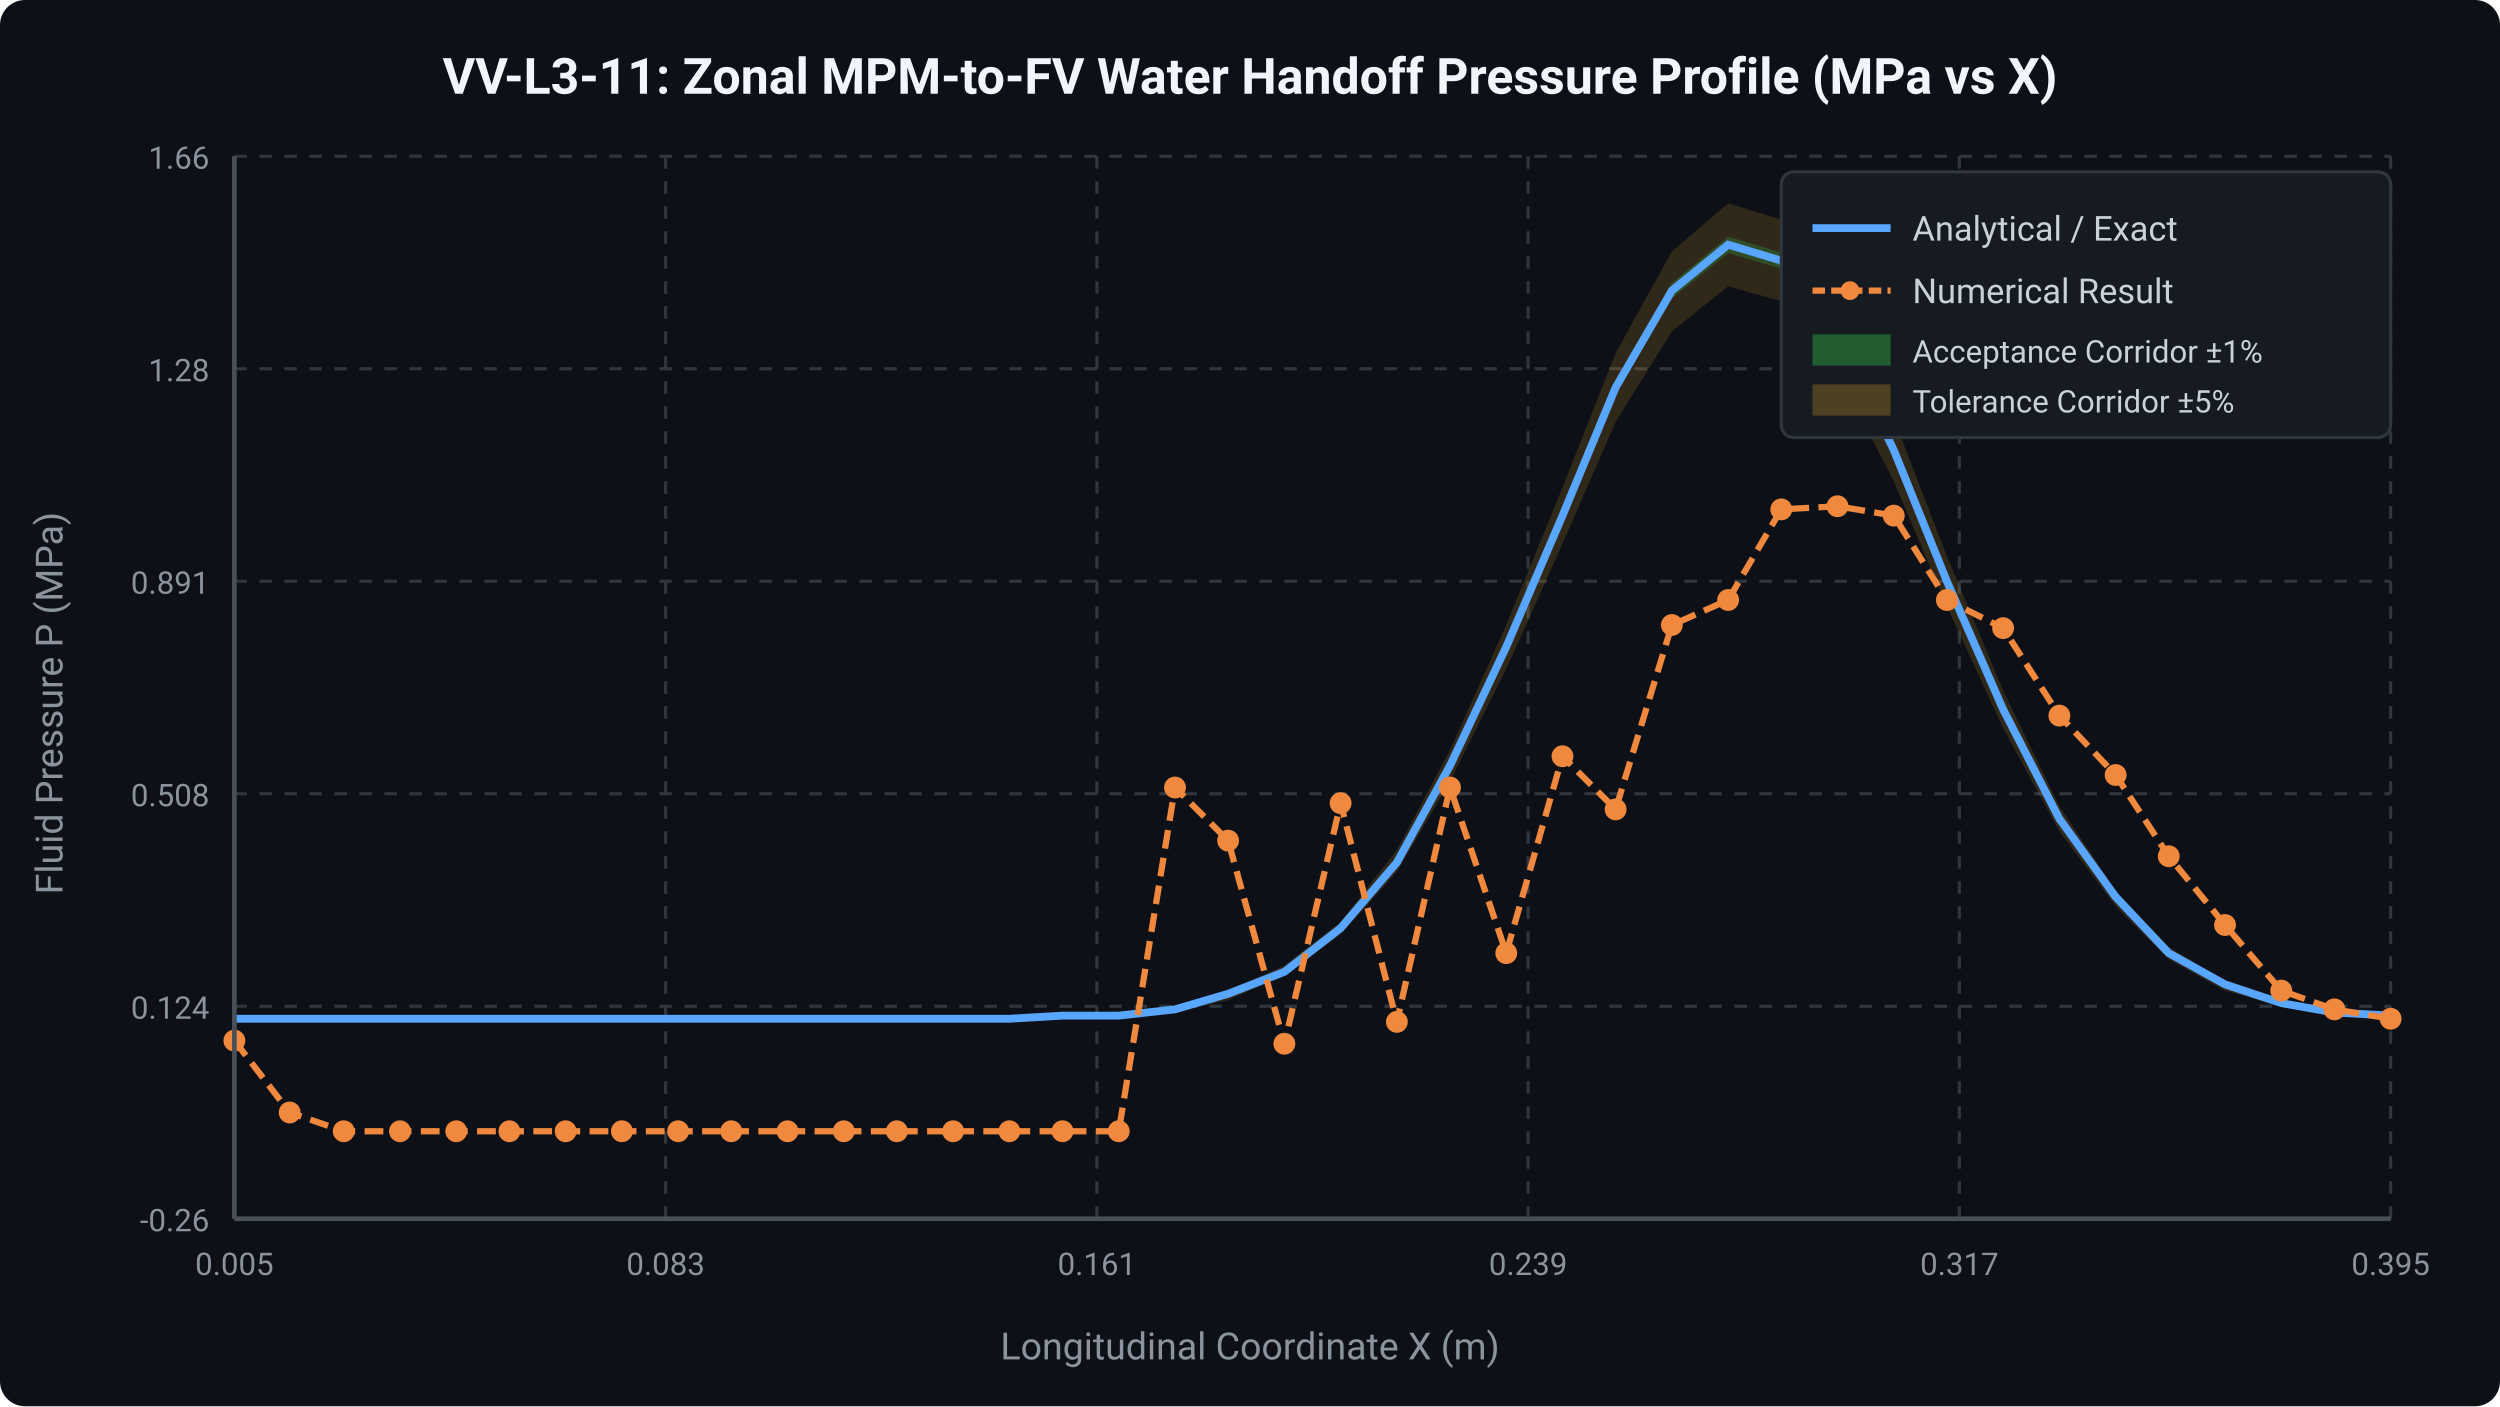
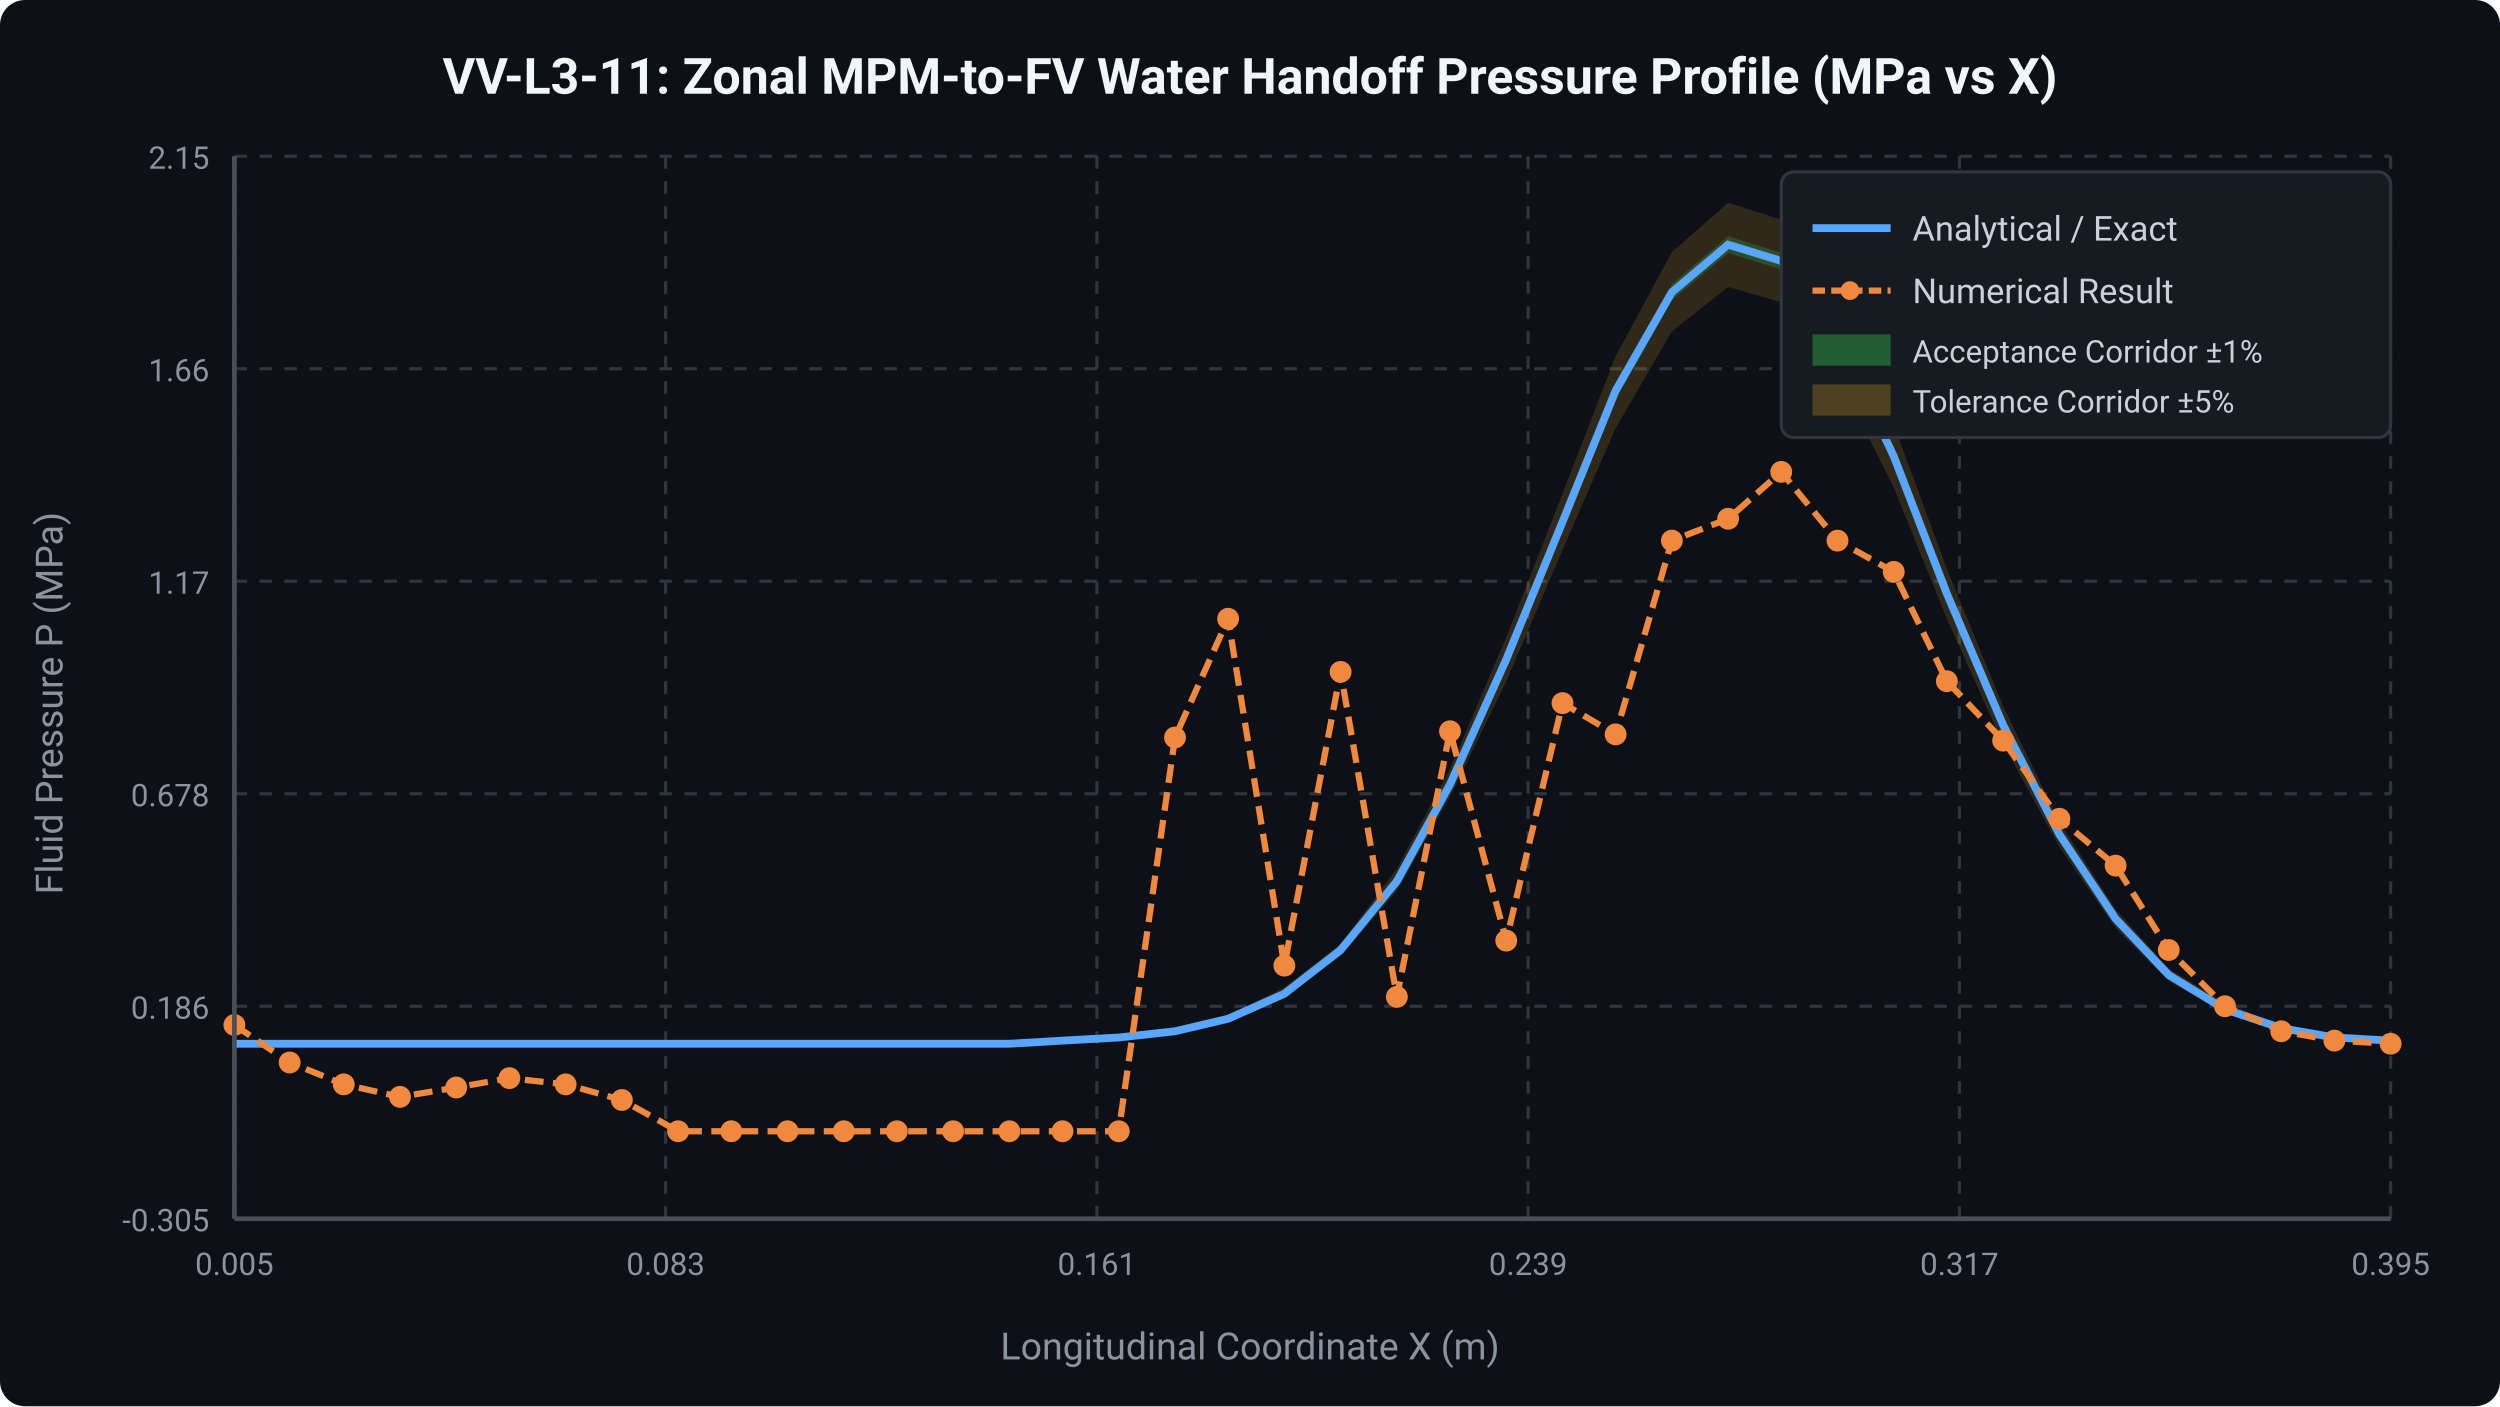
<svg xmlns="http://www.w3.org/2000/svg" viewBox="0 0 800 450" width="800" height="450">
  <style>
    text { font-family: -apple-system, BlinkMacSystemFont, 'Segoe UI', Roboto, Helvetica, Arial, sans-serif; fill: #c9d1d9; }
    .title { font-size: 16px; font-weight: 600; fill: #f0f6fc; }
    .axis-label { font-size: 12px; fill: #8b949e; }
    .tick { font-size: 10px; fill: #8b949e; }
    .grid { stroke: #30363d; stroke-width: 1; stroke-dasharray: 4,4; }
    .axis-line { stroke: #484f58; stroke-width: 1.5; }
    .exact-curve { fill: none; stroke: #58a6ff; stroke-width: 2.5; }
    .num-curve { fill: none; stroke: #f0883e; stroke-width: 2.0; stroke-dasharray: 6,3; }
    .corridor-yellow { fill: rgba(210, 153, 34, 0.18); }
    .corridor-green { fill: rgba(46, 160, 67, 0.30); }
  </style>
  <rect width="800" height="450" fill="#0d1117" rx="8" />
  <text x="400" y="30" text-anchor="middle" class="title">VV-L3-11: Zonal MPM-to-FV Water Handoff Pressure Profile (MPa vs X)</text>
  <line x1="75" y1="390" x2="765" y2="390" class="grid" />
-   <text x="67" y="394" text-anchor="end" class="tick">-0.26</text>
+   <text x="67" y="394" text-anchor="end" class="tick">-0.305</text>
  <line x1="75" y1="322" x2="765" y2="322" class="grid" />
-   <text x="67" y="326" text-anchor="end" class="tick">0.124</text>
+   <text x="67" y="326" text-anchor="end" class="tick">0.186</text>
  <line x1="75" y1="254" x2="765" y2="254" class="grid" />
-   <text x="67" y="258" text-anchor="end" class="tick">0.508</text>
+   <text x="67" y="258" text-anchor="end" class="tick">0.678</text>
  <line x1="75" y1="186" x2="765" y2="186" class="grid" />
-   <text x="67" y="190" text-anchor="end" class="tick">0.891</text>
+   <text x="67" y="190" text-anchor="end" class="tick">1.17</text>
  <line x1="75" y1="118" x2="765" y2="118" class="grid" />
-   <text x="67" y="122" text-anchor="end" class="tick">1.28</text>
+   <text x="67" y="122" text-anchor="end" class="tick">1.66</text>
  <line x1="75" y1="50" x2="765" y2="50" class="grid" />
-   <text x="67" y="54" text-anchor="end" class="tick">1.66</text>
+   <text x="67" y="54" text-anchor="end" class="tick">2.15</text>
  <line x1="75" y1="50" x2="75" y2="390" class="grid" />
  <text x="75" y="408" text-anchor="middle" class="tick">0.005</text>
  <line x1="213" y1="50" x2="213" y2="390" class="grid" />
  <text x="213" y="408" text-anchor="middle" class="tick">0.083</text>
  <line x1="351" y1="50" x2="351" y2="390" class="grid" />
  <text x="351" y="408" text-anchor="middle" class="tick">0.161</text>
  <line x1="489" y1="50" x2="489" y2="390" class="grid" />
  <text x="489" y="408" text-anchor="middle" class="tick">0.239</text>
  <line x1="627" y1="50" x2="627" y2="390" class="grid" />
  <text x="627" y="408" text-anchor="middle" class="tick">0.317</text>
  <line x1="765" y1="50" x2="765" y2="390" class="grid" />
  <text x="765" y="408" text-anchor="middle" class="tick">0.395</text>
-   <path class="corridor-yellow" d="M 75 325 L 92.7 325 L 110 325 L 128 325 L 146 325 L 163 325 L 181 325 L 199 325 L 217 325 L 234 325 L 252 325 L 270 325 L 287 325 L 305 325 L 323 325 L 340 325 L 358 324 L 376 322 L 393 317 L 411 309 L 429 295 L 447 272 L 464 240 L 482 200 L 500 156 L 517 113 L 535 80.5 L 553 65.1 L 570 70.3 L 588 95.1 L 606 134 L 623 178 L 641 221 L 659 258 L 677 285 L 694 303 L 712 314 L 730 320 L 747 323 L 765 324 L 765 326 L 747 325 L 730 322 L 712 317 L 694 307 L 677 290 L 659 266 L 641 233 L 623 194 L 606 154 L 588 119 L 570 96.4 L 553 91.6 L 535 106 L 517 135 L 500 174 L 482 214 L 464 250 L 447 279 L 429 299 L 411 312 L 393 320 L 376 324 L 358 326 L 340 326 L 323 327 L 305 327 L 287 327 L 270 327 L 252 327 L 234 327 L 217 327 L 199 327 L 181 327 L 163 327 L 146 327 L 128 327 L 110 327 L 92.7 327 L 75 327 Z" />
-   <path class="corridor-green" d="M 75 326 L 92.7 326 L 110 326 L 128 326 L 146 326 L 163 326 L 181 326 L 199 326 L 217 326 L 234 326 L 252 326 L 270 326 L 287 326 L 305 326 L 323 326 L 340 325 L 358 324 L 376 322 L 393 318 L 411 310 L 429 296 L 447 275 L 464 244 L 482 206 L 500 163 L 517 122 L 535 90.5 L 553 75.7 L 570 80.8 L 588 105 L 606 142 L 623 185 L 641 226 L 659 261 L 677 287 L 694 304 L 712 315 L 730 321 L 747 324 L 765 325 L 765 325 L 747 324 L 730 321 L 712 315 L 694 305 L 677 288 L 659 262 L 641 228 L 623 188 L 606 146 L 588 109 L 570 86 L 553 81 L 535 95.5 L 517 126 L 500 166 L 482 208 L 464 246 L 447 276 L 429 297 L 411 311 L 393 319 L 376 323 L 358 325 L 340 326 L 323 326 L 305 326 L 287 326 L 270 326 L 252 326 L 234 326 L 217 326 L 199 326 L 181 326 L 163 326 L 146 326 L 128 326 L 110 326 L 92.7 326 L 75 326 Z" />
-   <path class="exact-curve" d="M 75 326 L 92.7 326 L 110 326 L 128 326 L 146 326 L 163 326 L 181 326 L 199 326 L 217 326 L 234 326 L 252 326 L 270 326 L 287 326 L 305 326 L 323 326 L 340 325 L 358 325 L 376 323 L 393 318 L 411 311 L 429 297 L 447 276 L 464 245 L 482 207 L 500 165 L 517 124 L 535 93 L 553 78.3 L 570 83.4 L 588 107 L 606 144 L 623 186 L 641 227 L 659 262 L 677 287 L 694 305 L 712 315 L 730 321 L 747 324 L 765 325 " />
-   <path class="num-curve" d="M 75 333 L 92.7 356 L 110 362 L 128 362 L 146 362 L 163 362 L 181 362 L 199 362 L 217 362 L 234 362 L 252 362 L 270 362 L 287 362 L 305 362 L 323 362 L 340 362 L 358 362 L 376 252 L 393 269 L 411 334 L 429 257 L 447 327 L 464 252 L 482 305 L 500 242 L 517 259 L 535 200 L 553 192 L 570 163 L 588 162 L 606 165 L 623 192 L 641 201 L 659 229 L 677 248 L 694 274 L 712 296 L 730 317 L 747 323 L 765 326 " />
-   <circle cx="75" cy="333" r="3.5" fill="#f0883e" />
-   <circle cx="92.7" cy="356" r="3.5" fill="#f0883e" />
-   <circle cx="110" cy="362" r="3.5" fill="#f0883e" />
-   <circle cx="128" cy="362" r="3.5" fill="#f0883e" />
-   <circle cx="146" cy="362" r="3.5" fill="#f0883e" />
-   <circle cx="163" cy="362" r="3.5" fill="#f0883e" />
-   <circle cx="181" cy="362" r="3.5" fill="#f0883e" />
-   <circle cx="199" cy="362" r="3.5" fill="#f0883e" />
+   <path class="corridor-yellow" d="M 75 333 L 92.7 333 L 110 333 L 128 333 L 146 333 L 163 333 L 181 333 L 199 333 L 217 333 L 234 333 L 252 333 L 270 333 L 287 333 L 305 333 L 323 333 L 340 332 L 358 332 L 376 329 L 393 325 L 411 316 L 429 302 L 447 278 L 464 246 L 482 204 L 500 158 L 517 114 L 535 80.7 L 553 64.9 L 570 70.3 L 588 95.8 L 606 136 L 623 182 L 641 226 L 659 263 L 677 291 L 694 310 L 712 321 L 730 328 L 747 331 L 765 332 L 765 334 L 747 332 L 730 329 L 712 324 L 694 314 L 677 297 L 659 271 L 641 238 L 623 198 L 606 156 L 588 120 L 570 96.7 L 553 91.8 L 535 106 L 517 137 L 500 176 L 482 218 L 464 255 L 447 285 L 429 306 L 411 319 L 393 327 L 376 331 L 358 333 L 340 334 L 323 334 L 305 334 L 287 334 L 270 334 L 252 334 L 234 334 L 217 334 L 199 334 L 181 334 L 163 334 L 146 334 L 128 334 L 110 334 L 92.7 334 L 75 334 Z" />
+   <path class="corridor-green" d="M 75 334 L 92.7 334 L 110 334 L 128 334 L 146 334 L 163 334 L 181 334 L 199 334 L 217 334 L 234 334 L 252 334 L 270 334 L 287 334 L 305 334 L 323 333 L 340 333 L 358 332 L 376 330 L 393 326 L 411 318 L 429 303 L 447 281 L 464 250 L 482 210 L 500 165 L 517 123 L 535 90.9 L 553 75.6 L 570 80.9 L 588 105 L 606 144 L 623 188 L 641 231 L 659 267 L 677 293 L 694 311 L 712 322 L 730 328 L 747 331 L 765 333 L 765 333 L 747 332 L 730 329 L 712 323 L 694 312 L 677 294 L 659 268 L 641 233 L 623 191 L 606 148 L 588 110 L 570 86.2 L 553 81 L 535 96 L 517 128 L 500 169 L 482 213 L 464 252 L 447 282 L 429 304 L 411 318 L 393 326 L 376 330 L 358 332 L 340 333 L 323 334 L 305 334 L 287 334 L 270 334 L 252 334 L 234 334 L 217 334 L 199 334 L 181 334 L 163 334 L 146 334 L 128 334 L 110 334 L 92.7 334 L 75 334 Z" />
+   <path class="exact-curve" d="M 75 334 L 92.7 334 L 110 334 L 128 334 L 146 334 L 163 334 L 181 334 L 199 334 L 217 334 L 234 334 L 252 334 L 270 334 L 287 334 L 305 334 L 323 334 L 340 333 L 358 332 L 376 330 L 393 326 L 411 318 L 429 304 L 447 282 L 464 251 L 482 211 L 500 167 L 517 125 L 535 93.5 L 553 78.3 L 570 83.5 L 588 108 L 606 146 L 623 190 L 641 232 L 659 267 L 677 294 L 694 312 L 712 323 L 730 329 L 747 332 L 765 333 " />
+   <path class="num-curve" d="M 75 328 L 92.7 340 L 110 347 L 128 351 L 146 348 L 163 345 L 181 347 L 199 352 L 217 362 L 234 362 L 252 362 L 270 362 L 287 362 L 305 362 L 323 362 L 340 362 L 358 362 L 376 236 L 393 198 L 411 309 L 429 215 L 447 319 L 464 234 L 482 301 L 500 225 L 517 235 L 535 173 L 553 166 L 570 151 L 588 173 L 606 183 L 623 218 L 641 237 L 659 262 L 677 277 L 694 304 L 712 322 L 730 330 L 747 333 L 765 334 " />
+   <circle cx="75" cy="328" r="3.5" fill="#f0883e" />
+   <circle cx="92.7" cy="340" r="3.5" fill="#f0883e" />
+   <circle cx="110" cy="347" r="3.5" fill="#f0883e" />
+   <circle cx="128" cy="351" r="3.5" fill="#f0883e" />
+   <circle cx="146" cy="348" r="3.5" fill="#f0883e" />
+   <circle cx="163" cy="345" r="3.5" fill="#f0883e" />
+   <circle cx="181" cy="347" r="3.5" fill="#f0883e" />
+   <circle cx="199" cy="352" r="3.5" fill="#f0883e" />
  <circle cx="217" cy="362" r="3.5" fill="#f0883e" />
  <circle cx="234" cy="362" r="3.5" fill="#f0883e" />
  <circle cx="252" cy="362" r="3.5" fill="#f0883e" />
  <circle cx="270" cy="362" r="3.5" fill="#f0883e" />
  <circle cx="287" cy="362" r="3.5" fill="#f0883e" />
  <circle cx="305" cy="362" r="3.5" fill="#f0883e" />
  <circle cx="323" cy="362" r="3.5" fill="#f0883e" />
  <circle cx="340" cy="362" r="3.5" fill="#f0883e" />
  <circle cx="358" cy="362" r="3.5" fill="#f0883e" />
-   <circle cx="376" cy="252" r="3.5" fill="#f0883e" />
-   <circle cx="393" cy="269" r="3.5" fill="#f0883e" />
-   <circle cx="411" cy="334" r="3.5" fill="#f0883e" />
-   <circle cx="429" cy="257" r="3.5" fill="#f0883e" />
-   <circle cx="447" cy="327" r="3.5" fill="#f0883e" />
-   <circle cx="464" cy="252" r="3.5" fill="#f0883e" />
-   <circle cx="482" cy="305" r="3.5" fill="#f0883e" />
-   <circle cx="500" cy="242" r="3.5" fill="#f0883e" />
-   <circle cx="517" cy="259" r="3.5" fill="#f0883e" />
-   <circle cx="535" cy="200" r="3.5" fill="#f0883e" />
-   <circle cx="553" cy="192" r="3.5" fill="#f0883e" />
-   <circle cx="570" cy="163" r="3.5" fill="#f0883e" />
-   <circle cx="588" cy="162" r="3.5" fill="#f0883e" />
-   <circle cx="606" cy="165" r="3.5" fill="#f0883e" />
-   <circle cx="623" cy="192" r="3.5" fill="#f0883e" />
-   <circle cx="641" cy="201" r="3.5" fill="#f0883e" />
-   <circle cx="659" cy="229" r="3.5" fill="#f0883e" />
-   <circle cx="677" cy="248" r="3.5" fill="#f0883e" />
-   <circle cx="694" cy="274" r="3.5" fill="#f0883e" />
-   <circle cx="712" cy="296" r="3.5" fill="#f0883e" />
-   <circle cx="730" cy="317" r="3.5" fill="#f0883e" />
-   <circle cx="747" cy="323" r="3.5" fill="#f0883e" />
-   <circle cx="765" cy="326" r="3.5" fill="#f0883e" />
+   <circle cx="376" cy="236" r="3.5" fill="#f0883e" />
+   <circle cx="393" cy="198" r="3.5" fill="#f0883e" />
+   <circle cx="411" cy="309" r="3.5" fill="#f0883e" />
+   <circle cx="429" cy="215" r="3.5" fill="#f0883e" />
+   <circle cx="447" cy="319" r="3.5" fill="#f0883e" />
+   <circle cx="464" cy="234" r="3.5" fill="#f0883e" />
+   <circle cx="482" cy="301" r="3.5" fill="#f0883e" />
+   <circle cx="500" cy="225" r="3.5" fill="#f0883e" />
+   <circle cx="517" cy="235" r="3.5" fill="#f0883e" />
+   <circle cx="535" cy="173" r="3.5" fill="#f0883e" />
+   <circle cx="553" cy="166" r="3.5" fill="#f0883e" />
+   <circle cx="570" cy="151" r="3.5" fill="#f0883e" />
+   <circle cx="588" cy="173" r="3.5" fill="#f0883e" />
+   <circle cx="606" cy="183" r="3.5" fill="#f0883e" />
+   <circle cx="623" cy="218" r="3.5" fill="#f0883e" />
+   <circle cx="641" cy="237" r="3.5" fill="#f0883e" />
+   <circle cx="659" cy="262" r="3.5" fill="#f0883e" />
+   <circle cx="677" cy="277" r="3.5" fill="#f0883e" />
+   <circle cx="694" cy="304" r="3.5" fill="#f0883e" />
+   <circle cx="712" cy="322" r="3.5" fill="#f0883e" />
+   <circle cx="730" cy="330" r="3.5" fill="#f0883e" />
+   <circle cx="747" cy="333" r="3.5" fill="#f0883e" />
+   <circle cx="765" cy="334" r="3.5" fill="#f0883e" />
  <line x1="75" y1="390" x2="765" y2="390" class="axis-line" />
  <line x1="75" y1="50" x2="75" y2="390" class="axis-line" />
  <text x="400" y="435" text-anchor="middle" class="axis-label">Longitudinal Coordinate X (m)</text>
  <text x="20" y="225" text-anchor="middle" transform="rotate(-90 20 225)" class="axis-label">Fluid Pressure P (MPa)</text>
  <rect x="570" y="55" width="195" height="85" fill="#161b22" stroke="#30363d" rx="4" />
  <line x1="580" y1="73" x2="605" y2="73" stroke="#58a6ff" stroke-width="2.5" />
  <text x="612" y="77" font-size="11">Analytical / Exact</text>
  <line x1="580" y1="93" x2="605" y2="93" stroke="#f0883e" stroke-width="2.0" stroke-dasharray="4,2" />
  <circle cx="592" cy="93" r="3" fill="#f0883e" />
  <text x="612" y="97" font-size="11">Numerical Result</text>
  <rect x="580" y="107" width="25" height="10" fill="rgba(46,160,67,0.5)" />
  <text x="612" y="116" font-size="10">Acceptance Corridor ±1%</text>
  <rect x="580" y="123" width="25" height="10" fill="rgba(210,153,34,0.3)" />
  <text x="612" y="132" font-size="10">Tolerance Corridor ±5%</text>
</svg>
